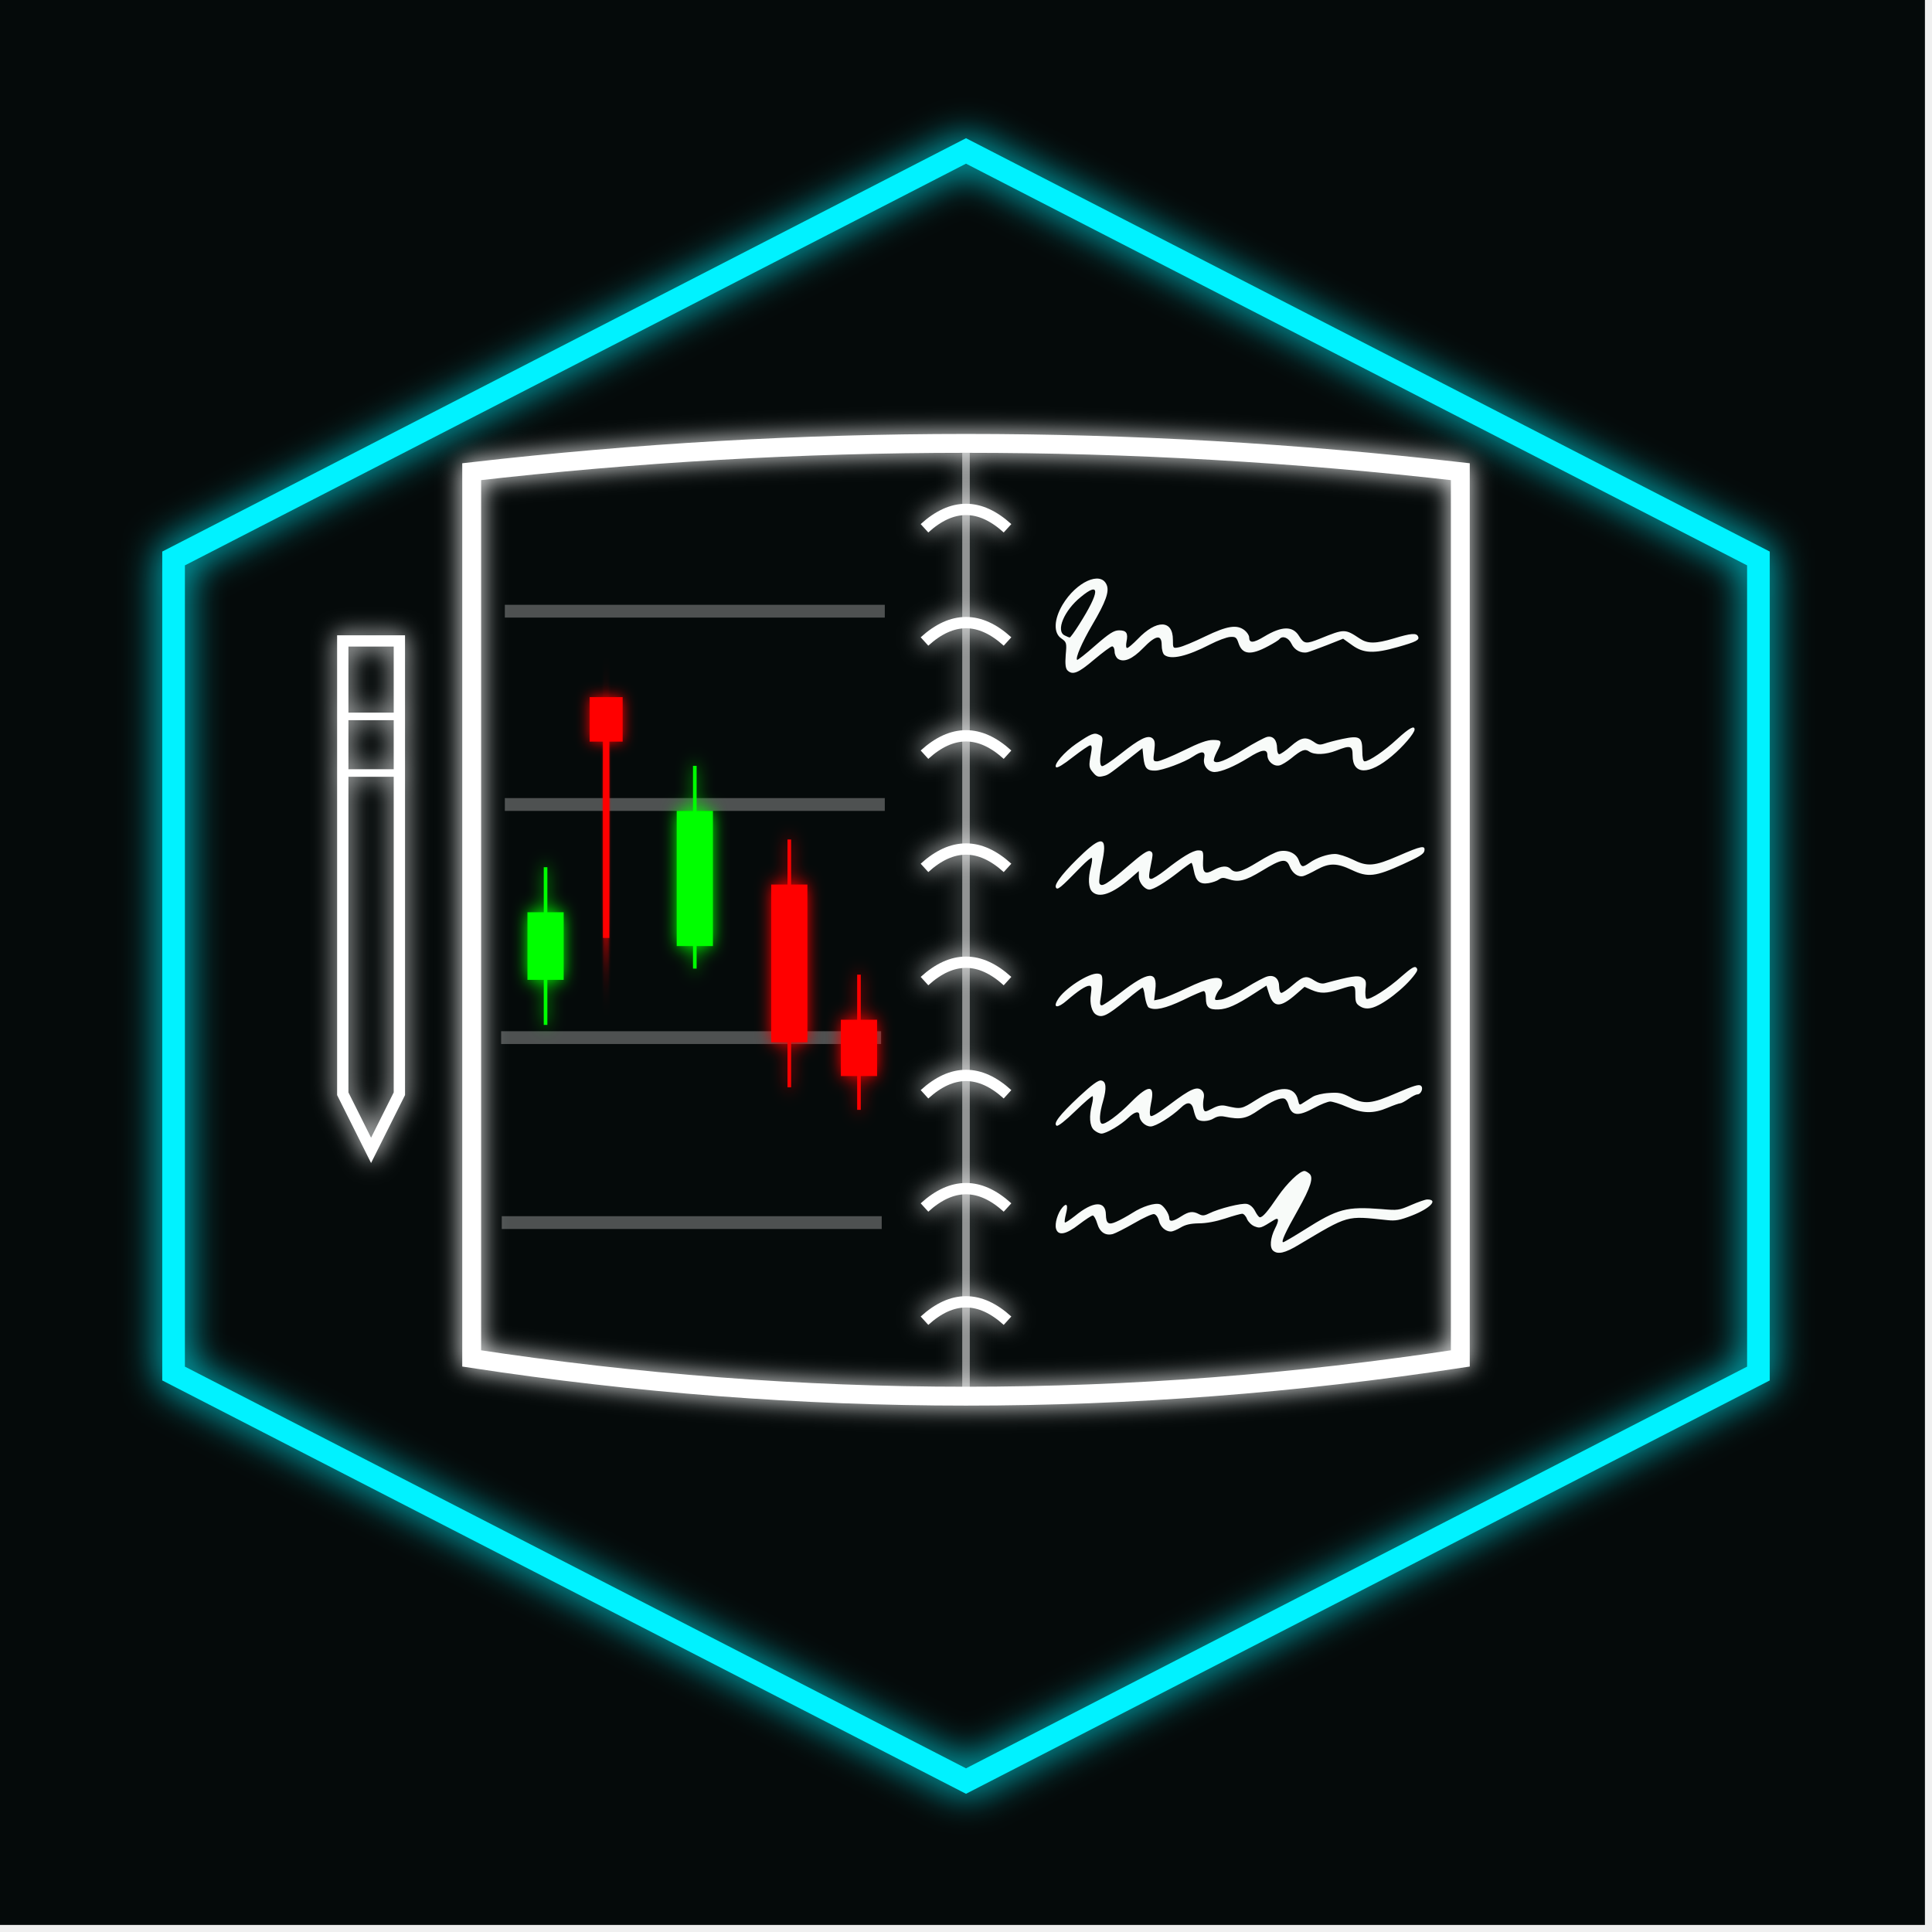
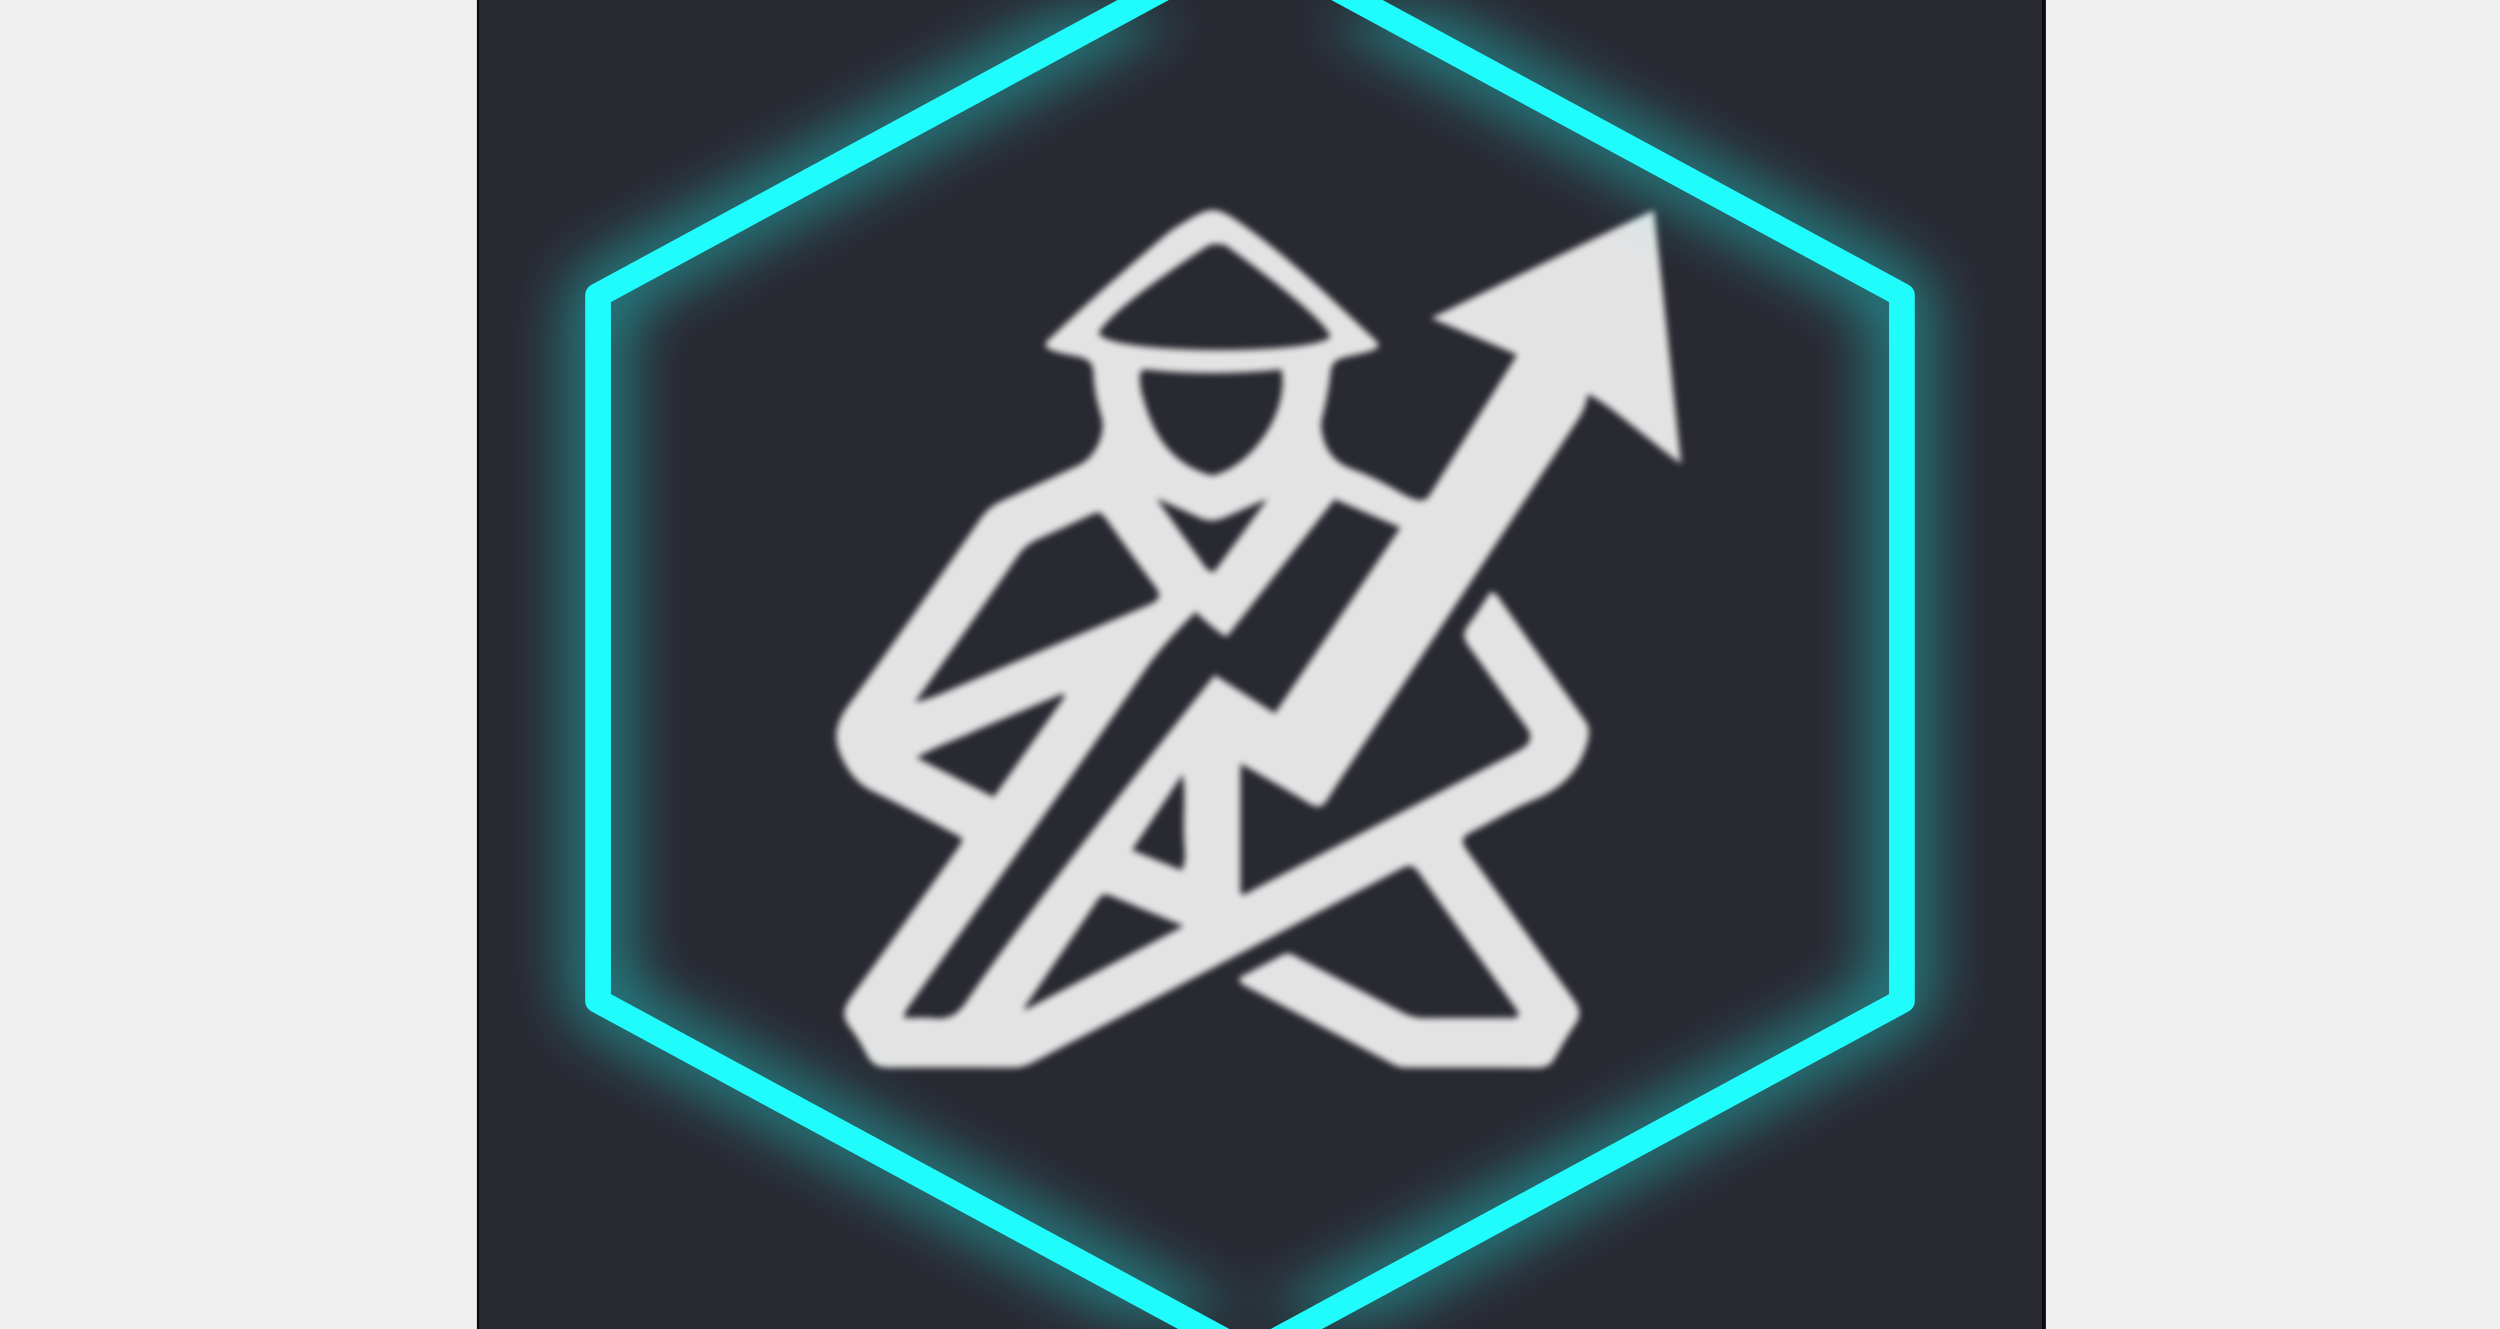
- <svg xmlns="http://www.w3.org/2000/svg" width="512" height="512" viewBox="0 0 512 512" version="1.1" id="svg20">
-   <defs id="defs4">
-     <filter id="cyanGlow" x="-0.036" y="-0.036" width="1.071" height="1.071">
-       <feGaussianBlur stdDeviation="5" result="blur" id="feGaussianBlur1" />
-       <feComposite in="SourceGraphic" in2="blur" operator="over" id="feComposite1" />
+ <svg xmlns="http://www.w3.org/2000/svg" xmlns:xlink="http://www.w3.org/1999/xlink" version="1.1" id="Layer_1" x="0px" y="0px" width="100%" viewBox="0 0 1024 544" enable-background="new 0 0 1024 544" xml:space="preserve">
+   <defs id="defs2">
+     <linearGradient id="linearGradient2">
+       <stop style="stop-color:#000000;stop-opacity:1;" offset="0" id="stop2" />
+       <stop style="stop-color:#000000;stop-opacity:0;" offset="1" id="stop3" />
+     </linearGradient>
+     <radialGradient xlink:href="#linearGradient2" id="radialGradient3" cx="607.098" cy="170.614" fx="607.098" fy="170.614" r="172.012" gradientTransform="matrix(1,0,0,1.050876,315.7149,90.27522)" gradientUnits="userSpaceOnUse" />
+     <filter style="color-interpolation-filters:sRGB" id="filter3" x="-0.011" y="-0.011" width="1.023" height="1.021">
+       <feGaussianBlur stdDeviation="1.374" id="feGaussianBlur3" />
    </filter>
-     <filter id="whiteGlow" x="-0.58" y="-1.74" width="2.16" height="4.402">
-       <feGaussianBlur stdDeviation="3" result="blur" id="feGaussianBlur2" />
-       <feComposite in="SourceGraphic" in2="blur" operator="over" id="feComposite2" />
+     <filter id="cyanGlow" x="-0.073" y="-0.063" width="1.146" height="1.126">
+       <feGaussianBlur in="SourceGraphic" stdDeviation="4" result="blur" id="feGaussianBlur1" />
+       <feMerge id="feMerge2">
+         <feMergeNode in="blur" id="feMergeNode1" />
+         <feMergeNode in="SourceGraphic" id="feMergeNode2" />
+       </feMerge>
    </filter>
-     <filter id="redGlow" x="-0.48" y="-0.16" width="1.96" height="1.32">
-       <feGaussianBlur stdDeviation="4" result="blur" id="feGaussianBlur3" />
-       <feComposite in="SourceGraphic" in2="blur" operator="over" id="feComposite3" />
+     <filter id="greenGlow" x="-0.6" y="-0.318" width="2.2" height="1.636">
+       <feGaussianBlur in="SourceGraphic" stdDeviation="2.5" result="blur" id="feGaussianBlur2" />
+       <feMerge id="feMerge4">
+         <feMergeNode in="blur" id="feMergeNode3" />
+         <feMergeNode in="SourceGraphic" id="feMergeNode4" />
+       </feMerge>
    </filter>
-     <filter id="greenGlow" x="-0.48" y="-0.137" width="1.96" height="1.274">
-       <feGaussianBlur stdDeviation="4" result="blur" id="feGaussianBlur4" />
-       <feComposite in="SourceGraphic" in2="blur" operator="over" id="feComposite4" />
+     <filter id="filter6" x="-0.6" y="-0.318" width="2.2" height="1.636">
+       <feGaussianBlur in="SourceGraphic" stdDeviation="2.5" result="blur" id="feGaussianBlur3-4" />
+       <feMerge id="feMerge6">
+         <feMergeNode in="blur" id="feMergeNode5" />
+         <feMergeNode in="SourceGraphic" id="feMergeNode6" />
+       </feMerge>
    </filter>
-     <filter id="redGlow-3" x="-0.48" y="-0.384" width="1.96" height="1.768">
-       <feGaussianBlur stdDeviation="4" result="blur" id="feGaussianBlur3-6" />
-       <feComposite in="SourceGraphic" in2="blur" operator="over" id="feComposite3-7" />
+     <filter id="redGlow" x="-0.6" y="-0.412" width="2.2" height="1.824">
+       <feGaussianBlur in="SourceGraphic" stdDeviation="2.5" result="blur" id="feGaussianBlur4" />
+       <feMerge id="feMerge8">
+         <feMergeNode in="blur" id="feMergeNode7" />
+         <feMergeNode in="SourceGraphic" id="feMergeNode8" />
+       </feMerge>
    </filter>
-     <filter id="redGlow-3-2" x="-0.48" y="-0.384" width="1.96" height="1.768">
-       <feGaussianBlur stdDeviation="4" result="blur" id="feGaussianBlur3-6-9" />
-       <feComposite in="SourceGraphic" in2="blur" operator="over" id="feComposite3-7-1" />
+     <filter id="filter10" x="-0.6" y="-0.412" width="2.2" height="1.824">
+       <feGaussianBlur in="SourceGraphic" stdDeviation="2.5" result="blur" id="feGaussianBlur8" />
+       <feMerge id="feMerge10">
+         <feMergeNode in="blur" id="feMergeNode9" />
+         <feMergeNode in="SourceGraphic" id="feMergeNode10" />
+       </feMerge>
    </filter>
-     <filter id="whiteGlow-3" x="-0.373" y="-1.74" width="1.746" height="4.402">
-       <feGaussianBlur stdDeviation="3" result="blur" id="feGaussianBlur2-6" />
-       <feComposite in="SourceGraphic" in2="blur" operator="over" id="feComposite2-7" />
-     </filter>
-     <filter id="whiteGlow-3-5" x="-0.373" y="-1.74" width="1.746" height="4.402">
-       <feGaussianBlur stdDeviation="3" result="blur" id="feGaussianBlur2-6-6" />
-       <feComposite in="SourceGraphic" in2="blur" operator="over" id="feComposite2-7-2" />
-     </filter>
-     <filter id="whiteGlow-3-2" x="-0.373" y="-1.74" width="1.746" height="4.402">
-       <feGaussianBlur stdDeviation="3" result="blur" id="feGaussianBlur2-6-7" />
-       <feComposite in="SourceGraphic" in2="blur" operator="over" id="feComposite2-7-0" />
-     </filter>
-     <filter id="whiteGlow-3-6" x="-0.366" y="-1.655" width="1.732" height="4.235">
-       <feGaussianBlur stdDeviation="3" result="blur" id="feGaussianBlur2-6-0" />
-       <feComposite in="SourceGraphic" in2="blur" operator="over" id="feComposite2-7-6" />
-     </filter>
-     <filter id="whiteGlow-3-1" x="-0.397" y="-1.598" width="1.793" height="4.124">
-       <feGaussianBlur stdDeviation="3" result="blur" id="feGaussianBlur2-6-8" />
-       <feComposite in="SourceGraphic" in2="blur" operator="over" id="feComposite2-7-7" />
-     </filter>
-     <filter id="whiteGlow-3-6-9" x="-0.373" y="-1.74" width="1.746" height="4.402">
-       <feGaussianBlur stdDeviation="3" result="blur" id="feGaussianBlur2-6-0-2" />
-       <feComposite in="SourceGraphic" in2="blur" operator="over" id="feComposite2-7-6-0" />
-     </filter>
-     <filter id="whiteGlow-3-59" x="-0.373" y="-1.74" width="1.746" height="4.402">
-       <feGaussianBlur stdDeviation="3" result="blur" id="feGaussianBlur2-6-2" />
-       <feComposite in="SourceGraphic" in2="blur" operator="over" id="feComposite2-7-28" />
-     </filter>
-     <filter id="whiteGlow-3-6-97" x="-0.373" y="-1.74" width="1.746" height="4.402">
-       <feGaussianBlur stdDeviation="3" result="blur" id="feGaussianBlur2-6-0-3" />
-       <feComposite in="SourceGraphic" in2="blur" operator="over" id="feComposite2-7-6-6" />
-     </filter>
-     <filter id="whiteGlow-3-1-1" x="-0.373" y="-1.74" width="1.746" height="4.402">
-       <feGaussianBlur stdDeviation="3" result="blur" id="feGaussianBlur2-6-8-2" />
-       <feComposite in="SourceGraphic" in2="blur" operator="over" id="feComposite2-7-7-9" />
-     </filter>
-     <filter id="whiteGlow-3-6-9-3" x="-0.373" y="-1.74" width="1.746" height="4.402">
-       <feGaussianBlur stdDeviation="3" result="blur" id="feGaussianBlur2-6-0-2-1" />
-       <feComposite in="SourceGraphic" in2="blur" operator="over" id="feComposite2-7-6-0-9" />
-     </filter>
-     <filter id="whiteGlow-3-0" x="-0.373" y="-1.74" width="1.746" height="4.402">
-       <feGaussianBlur stdDeviation="3" result="blur" id="feGaussianBlur2-6-3" />
-       <feComposite in="SourceGraphic" in2="blur" operator="over" id="feComposite2-7-61" />
-     </filter>
-     <filter id="whiteGlow-3-6-0" x="-0.373" y="-1.74" width="1.746" height="4.402">
-       <feGaussianBlur stdDeviation="3" result="blur" id="feGaussianBlur2-6-0-6" />
-       <feComposite in="SourceGraphic" in2="blur" operator="over" id="feComposite2-7-6-3" />
-     </filter>
-     <filter id="whiteGlow-3-1-2" x="-0.373" y="-1.74" width="1.746" height="4.402">
-       <feGaussianBlur stdDeviation="3" result="blur" id="feGaussianBlur2-6-8-0" />
-       <feComposite in="SourceGraphic" in2="blur" operator="over" id="feComposite2-7-7-6" />
-     </filter>
-     <filter id="whiteGlow-3-6-9-1" x="-0.373" y="-1.74" width="1.746" height="4.402">
-       <feGaussianBlur stdDeviation="3" result="blur" id="feGaussianBlur2-6-0-2-5" />
-       <feComposite in="SourceGraphic" in2="blur" operator="over" id="feComposite2-7-6-0-5" />
-     </filter>
-     <filter id="whiteGlow-3-67" x="-inf" y="-inf" width="inf" height="inf">
-       <feGaussianBlur stdDeviation="3" result="blur" id="feGaussianBlur2-6-36" />
-       <feComposite in="SourceGraphic" in2="blur" operator="over" id="feComposite2-7-5" />
+     <filter id="filter12" x="-0.6" y="-0.318" width="2.2" height="1.636">
+       <feGaussianBlur in="SourceGraphic" stdDeviation="2.5" result="blur" id="feGaussianBlur10" />
+       <feMerge id="feMerge12">
+         <feMergeNode in="blur" id="feMergeNode11" />
+         <feMergeNode in="SourceGraphic" id="feMergeNode12" />
+       </feMerge>
    </filter>
  </defs>
-   <rect width="512" height="512" fill="#050a0a" id="rect4" x="-1.874" y="-1.874" />
-   <polygon points="256,40 466,148 466,364 256,472 46,364 46,148" fill="none" stroke="#00f2ff" stroke-width="6" filter="url(#cyanGlow)" id="polygon4" />
-   <g filter="url(#whiteGlow)" id="g4">
-     <path d="M 125,125 Q 256,110 387,125 L 387,360 Q 256,380 125,360 Z" fill="none" stroke="#ffffff" stroke-width="5" id="path4" />
-     <line x1="256" y1="120" x2="256" y2="370" stroke="#ffffff" stroke-width="2" opacity="0.5" id="line4" />
+   <text xml:space="preserve" style="font-style:normal;font-variant:normal;font-weight:normal;font-stretch:normal;font-size:112.27px;font-family:'Courier New';-inkscape-font-specification:'Courier New, Normal';font-variant-ligatures:normal;font-variant-caps:normal;font-variant-numeric:normal;font-variant-east-asian:normal;writing-mode:lr-tb;direction:ltr;fill:#ffffff;stroke-width:9.356;stroke-opacity:0.757" x="310.947" y="200.204" id="text14-9-0" transform="scale(0.950456,1.052127)">
+     <tspan id="tspan14-4-9" x="310.947" y="200.204" style="font-style:normal;font-variant:normal;font-weight:normal;font-stretch:normal;font-size:112.27px;font-family:'Courier New';-inkscape-font-specification:'Courier New, Normal';font-variant-ligatures:normal;font-variant-caps:normal;font-variant-numeric:normal;font-variant-east-asian:normal;fill:#ffffff;stroke-width:9.356">}</tspan>
+   </text>
+   <rect width="642.657" height="646.861" fill="#0a0a14" id="rect1-8" x="195.34" y="-57.434" style="stroke-width:3.261" ry="31.744" />
+   <path id="path1" style="opacity:0.951;mix-blend-mode:normal;fill:#ededed;fill-opacity:1;stroke:url(#radialGradient3);stroke-width:1.101;filter:url(#filter3)" d="m 628.45,93.322 c -3.564,0.103 -7.198,2.456 -13.865,6.682 -2.022,1.281 -3.937,2.764 -5.713,4.35 -15.493,13.83 -30.937,27.71 -45.65,42.316 -1.111,1.102 -2.736,2.043 -2.1,4.271 3.904,2.404 8.63,2.966 13.094,3.932 4.264,0.922 6.102,3.076 6.154,6.998 0.085,6.346 1.532,12.477 3.264,18.539 1.893,6.627 -2.624,16.851 -9.076,19.982 -10.354,5.025 -20.676,10.113 -31.117,14.967 -3.863,1.796 -6.68,4.321 -9.006,7.762 -17.632,26.085 -35.049,52.317 -53.299,78 -5.451,7.671 -6.767,14.032 -2.742,22.615 2.922,6.232 6.252,10.777 12.711,13.973 12.261,6.067 24.079,12.958 35.934,19.428 -0.114,2.366 -1.351,3.788 -2.361,5.256 -14.144,20.545 -28.233,41.125 -42.566,61.547 -3.045,4.339 -4.108,8.023 -0.68,12.645 2.808,3.785 5.073,7.987 7.189,12.186 1.915,3.797 4.839,4.924 9.01,4.893 15.907,-0.122 31.816,-0.03 48.248,-0.018 4.203,0.263 7.469,-0.772 10.645,-2.555 7.268,-4.08 14.648,-7.978 21.971,-11.969 41.982,-22.883 83.974,-45.748 125.914,-68.701 3.13,-1.713 5.256,-2.615 7.77,1.092 12.561,18.529 25.403,36.884 38.064,55.352 1.061,1.548 2.724,2.993 2.418,5.221 -1.966,1.153 -4.072,0.706 -6.066,0.719 -10.48,0.067 -20.963,-0.057 -31.441,0.09 -3.51,0.049 -6.566,-0.762 -9.58,-2.416 -13.971,-7.67 -27.995,-15.252 -42.008,-22.852 -1.925,-1.044 -3.867,-2.723 -6.213,-1.49 -6.145,3.229 -12.183,6.643 -17.859,9.762 0.227,2.293 1.297,2.813 2.24,3.332 20.133,11.077 40.28,22.132 60.426,33.188 1.667,0.915 3.48,1.256 5.391,1.256 17.593,0.002 35.185,-0.037 52.777,0.072 3.427,0.021 5.556,-1.195 7.113,-4.115 2.559,-4.796 5.159,-9.611 8.236,-14.104 2.581,-3.768 2.033,-6.668 -0.469,-10.262 -14.565,-20.922 -28.826,-42.039 -43.406,-62.951 -2.677,-3.839 -2.145,-5.722 2.029,-7.826 8.279,-4.173 16.01,-9.462 24.535,-13.043 11.785,-4.951 19.365,-12.559 22.398,-24.697 0.858,-3.432 1.072,-5.987 -1.002,-9.002 -11.45,-16.651 -22.718,-33.418 -34.098,-50.113 -0.964,-1.414 -1.481,-3.382 -4.322,-3.742 -2.921,4.535 -5.747,9.375 -9.049,13.895 -2.333,3.193 -1.951,5.676 0.217,8.758 7.858,11.171 15.379,22.562 23.25,33.725 3.048,4.323 1.98,7.291 -2.25,9.816 -1.43,0.854 -2.893,1.657 -4.359,2.453 -34.698,18.834 -69.392,37.672 -104.111,56.471 -1.546,0.837 -2.956,2.277 -5.121,1.766 v -54.897 c 2.394,1.365 3.979,2.227 5.52,3.154 7.453,4.485 14.979,8.865 22.303,13.537 3.463,2.209 5.508,1.768 7.568,-1.711 3.884,-6.56 8.093,-12.943 12.197,-19.381 29.809,-46.757 59.659,-93.49 89.414,-140.279 6.8,-10.693 0.169,-13.014 9.006,-7.559 5.254,3.244 26.856,22.519 32.932,26.459 L 807.653,93.509 c 0.286,-0.915 -90.271,45.178 -90.271,45.178 l 34.777,15.377 -35.584,59.201 c -2.885,4.799 -10.035,-0.277 -14.705,-3.025 -5.091,-2.996 -10.434,-5.752 -15.984,-7.83 -6.461,-2.419 -10.415,-6.338 -12.227,-12.793 -0.902,-3.215 -1.368,-6.054 -0.527,-9.41 1.527,-6.091 2.754,-12.313 3.303,-18.545 0.352,-4.001 2.06,-5.566 5.828,-6.561 4.581,-1.209 9.481,-1.697 13.4,-4.039 0.433,-1.417 -0.082,-2.201 -0.736,-2.838 -17.086,-16.64 -33.83,-33.743 -53.031,-48.088 -6.387,-4.772 -9.881,-6.918 -13.445,-6.814 z m -1.354,14.696 c 1.201,-0.748 6.284,-0.488 7.15,0.238 1.288,1.13 38.922,28.806 42.19,38.143 -4.822,7.941 -91.207,7.84 -94.008,-1.496 4.989,-10.394 42.543,-35.561 44.667,-36.885 z m 29.53,52.24 c 3.113,16.614 -10.34,38.691 -26.184,44.115 -2.292,0.785 -3.931,-0.001 -5.828,-0.748 -12.973,-5.107 -19.227,-15.396 -23.018,-27.553 -1.231,-3.949 -2.523,-7.907 -2.461,-12.115 0.027,-1.814 -0.356,-3.821 2.607,-3.682 18.897,2.155 36.948,1.785 54.883,-0.018 z m -50.816,54.187 c 6.329,2.914 11.872,5.33 17.277,8.002 3.662,1.81 6.96,1.562 10.66,-0.062 5.618,-2.466 11.058,-5.201 17.188,-7.74 -7.238,10.256 -14.477,20.51 -21.715,30.766 v 0.002 c -3.339,-0.426 -4.033,-2.926 -5.338,-4.781 -5.949,-8.457 -11.756,-17.005 -18.072,-26.186 z m 72.33,0.311 26.713,11.945 -50.945,78.133 -24.393,-16.141 c 0,0 -71.165,92.048 -100.951,137.523 -3.304,5.045 -6.895,7.458 -13.104,6.707 -3.82,-0.462 -7.75,-0.086 -12.246,-0.086 0.852,-3.784 2.98,-6.081 4.652,-8.539 31.418,-46.178 63.311,-92.066 93.988,-138.693 7.067,-10.742 19.926,-23.482 19.926,-23.482 0,0 11.716,11.631 12.891,10.078 z m -96.166,5.738 c 1.191,-0.001 2.148,0.664 3.113,2.068 6.695,9.733 13.397,19.467 20.332,29.043 2.932,4.049 1.364,5.811 -2.662,7.584 -27.507,12.111 -54.948,24.359 -82.412,36.561 -3.866,1.718 -7.738,3.425 -12.484,4.375 6.291,-9.183 12.582,-18.366 18.873,-27.549 7.979,-11.789 15.566,-22.894 22.98,-34.102 2.089,-3.157 4.727,-5.396 8.229,-6.99 7.256,-3.303 14.453,-6.735 21.582,-10.283 0.937,-0.466 1.735,-0.706 2.449,-0.707 z m -14.111,75.979 c 0.31,0.364 0.62,0.728 0.93,1.092 -9.535,13.981 -19.071,27.961 -28.945,42.439 -10.402,-5.513 -20.448,-10.838 -31.383,-16.633 8.128,-4.823 16.474,-7.636 24.262,-11.475 12.229,-5.361 23.683,-10.393 35.137,-15.424 z m 48.641,33.859 c 1.48,9.296 0.092,17.436 0.561,25.5 -0.046,5.42 1.39,9.911 -0.914,14.941 -6.532,-2.751 -12.958,-5.457 -20.234,-8.521 6.783,-10.517 13.311,-20.638 20.588,-31.92 z m -31.377,50.529 c 0.546,-0.024 1.165,0.107 1.891,0.424 9.5,4.152 19.046,8.206 29.92,12.875 -22.185,12.173 -43.188,23.696 -64.191,35.221 -0.22,-0.207 -0.44,-0.414 -0.66,-0.621 9.732,-14.808 19.463,-29.616 29.195,-44.424 1.228,-1.946 2.208,-3.403 3.846,-3.475 z" transform="matrix(1.009736,0,0,0.9745817,-138.0814,-4.848303)" />
+   <g filter="url(#cyanGlow)" id="g6" transform="matrix(3.513491,0,0,3.286031,628.4451,256.082)">
+     <polygon points="0,88 -76,44 -76,-44 0,-88 76,-44 76,44 " fill="none" stroke="#00ffff" stroke-width="3" stroke-linejoin="round" id="polygon6" transform="translate(-33.14227,2.855237)" />
  </g>
-   <path d="m 245,140 q 11,-10 22,0" id="path5" style="fill:none;stroke:#ffffff;stroke-width:3;filter:url(#whiteGlow)" />
-   <path d="m -117.34,174.633 v 0" id="path5-3-3" style="fill:none;stroke:#ffffff;stroke-width:3;filter:url(#whiteGlow-3-67)" transform="matrix(-0.6277603,0.03992429,-0.06864025,-1.079283,-169.3235,369.1745)" />
-   <path d="m 245,170 q 11,-10 22,0" id="path6" style="fill:none;stroke:#ffffff;stroke-width:3;filter:url(#whiteGlow)" />
-   <g id="g5" transform="translate(-5.745454,-20.10489)">
-     <rect style="fill:#fefefe;fill-opacity:0.292;stroke-width:2.116;stroke-dasharray:none;paint-order:markers fill stroke" id="rect1-5" width="100.691" height="3.391" x="139.532" y="231.609" />
-   </g>
-   <path d="m 245,200 q 11,-10 22,0" id="path7" style="fill:none;stroke:#ffffff;stroke-width:3;filter:url(#whiteGlow)" />
-   <path d="m 245,230 q 11,-10 22,0" id="path8" style="fill:none;stroke:#ffffff;stroke-width:3;filter:url(#whiteGlow)" />
-   <path d="m 245,260 q 11,-10 22,0" id="path9" style="fill:none;stroke:#ffffff;stroke-width:3;filter:url(#whiteGlow)" />
-   <path d="m 245,290 q 11,-10 22,0" id="path10" style="fill:none;stroke:#ffffff;stroke-width:3;filter:url(#whiteGlow)" />
-   <path d="m 245,320 q 11,-10 22,0" id="path11" style="fill:none;stroke:#ffffff;stroke-width:3;filter:url(#whiteGlow)" />
-   <path d="m 245,350 q 11,-10 22,0" id="path12" style="fill:none;stroke:#ffffff;stroke-width:3;filter:url(#whiteGlow)" />
-   <g transform="translate(80.83751,169.855)" filter="url(#whiteGlow)" id="g14">
-     <path d="M 10,0 H 25 V 120 L 17.5,135 10,120 Z" fill="none" stroke="#ffffff" stroke-width="3" id="path13" />
-     <line x1="10" y1="20" x2="25" y2="20" stroke="#ffffff" stroke-width="2" id="line13" />
-     <line x1="10" y1="35" x2="25" y2="35" stroke="#ffffff" stroke-width="2" id="line14" />
-   </g>
-   <circle id="path15" style="fill:#ffffff;stroke:#000000" cx="-53.376" cy="145.617" r="0.216" />
-   <g id="g2">
-     <path d="m 337.418,331.47 c -1.008,-0.85 -0.784,-3.351 0.448,-5.853 1.176,-2.266 1.064,-3.115 -0.224,-2.313 -3.528,2.218 -3.696,2.266 -5.151,1.699 -0.784,-0.283 -1.68,-1.18 -2.016,-1.935 -0.28,-0.802 -0.896,-1.416 -1.288,-1.416 -0.336,0 -2.408,0.566 -4.535,1.274 -2.464,0.802 -4.983,1.274 -6.943,1.274 -2.24,0.047 -3.528,0.33 -4.871,1.133 -0.952,0.566 -2.072,1.038 -2.52,1.038 -1.456,0 -2.8,-1.227 -3.192,-2.832 -0.224,-0.944 -0.784,-1.699 -1.288,-1.794 -0.448,-0.094 -2.856,0.991 -5.263,2.407 -2.464,1.416 -4.983,2.69 -5.655,2.879 -1.96,0.519 -3.472,-0.472 -4.143,-2.785 -0.336,-1.18 -0.896,-2.124 -1.176,-2.124 -0.336,0 -1.96,1.086 -3.64,2.36 -3.528,2.738 -5.543,3.068 -6.103,1.133 -0.392,-1.369 0.448,-4.201 1.68,-5.617 1.176,-1.369 1.568,-0.661 0.952,1.699 -0.28,1.133 -0.448,2.171 -0.28,2.266 0.112,0.142 1.288,-0.661 2.632,-1.699 4.871,-4.012 8.175,-4.154 8.231,-0.378 0.056,2.36 0.672,2.832 2.744,1.888 1.008,-0.425 2.968,-1.51 4.311,-2.36 2.632,-1.699 5.935,-2.738 7.279,-2.266 0.952,0.283 2.464,2.549 2.464,3.682 0,1.038 1.008,0.897 3.136,-0.472 2.072,-1.322 3.08,-1.463 4.703,-0.614 0.896,0.472 1.4,0.472 2.632,-0.142 2.744,-1.369 8.735,-2.832 10.079,-2.549 0.84,0.142 1.68,0.897 2.184,1.888 0.448,0.897 1.008,1.652 1.288,1.652 0.728,0 2.016,-1.463 4.759,-5.522 2.408,-3.493 5.767,-6.75 7.055,-6.75 0.28,0 0.84,0.33 1.288,0.708 1.176,0.991 0.392,3.54 -3.024,9.629 -3.304,5.806 -4.535,8.543 -3.92,8.543 0.224,0 2.8,-1.51 5.655,-3.304 8.847,-5.617 11.143,-6.183 20.437,-5.475 4.311,0.378 4.591,0.33 7.839,-1.086 1.848,-0.802 3.752,-1.463 4.255,-1.463 3.024,0 0.784,2.36 -4.031,4.248 -3.304,1.274 -4.367,1.463 -6.551,1.227 -11.031,-1.18 -10.079,-1.416 -23.517,6.561 -3.584,2.171 -5.487,2.596 -6.719,1.558 z" id="path179" style="fill:#f8fbf9;stroke-width:0.514" />
-     <path d="m 289.917,299.468 c -1.151,-1.038 -1.36,-3.634 -0.523,-6.844 0.261,-1.038 0.314,-1.982 0.157,-2.124 -0.157,-0.142 -2.197,1.652 -4.602,3.965 -2.563,2.502 -4.55,4.059 -4.916,3.87 -0.994,-0.566 0.68,-2.785 5.858,-7.646 3.452,-3.21 5.178,-4.484 5.91,-4.342 1.36,0.189 1.517,1.982 0.523,5.475 -0.941,3.162 -1.098,5.57 -0.366,5.947 0.732,0.425 4.393,-2.218 7.897,-5.806 4.655,-4.673 6.276,-4.531 5.178,0.425 -0.366,1.841 -0.418,3.068 -0.105,3.351 0.314,0.283 2.197,-0.85 5.178,-3.115 5.387,-4.059 7.113,-4.814 8.368,-3.682 0.575,0.566 0.732,1.227 0.471,2.36 -0.157,0.897 -0.157,2.03 0,2.549 0.314,0.897 0.366,0.897 2.353,-0.094 1.412,-0.755 2.406,-0.944 3.504,-0.708 4.132,0.944 4.132,0.944 8.159,-1.605 6.067,-3.823 10.146,-3.776 11.035,0.094 0.314,1.416 0.366,1.416 1.464,0.661 0.68,-0.425 1.778,-1.133 2.458,-1.558 0.68,-0.425 2.563,-0.897 4.289,-0.991 2.615,-0.189 3.399,0 5.544,1.086 3.766,2.03 5.701,1.841 12.395,-1.086 4.393,-1.888 5.858,-2.36 6.38,-1.935 0.784,0.566 0.105,2.313 -0.941,2.313 -0.314,0 -1.36,0.519 -2.301,1.18 -0.941,0.661 -1.935,1.18 -2.197,1.18 -0.314,0 -1.778,0.519 -3.347,1.18 -3.766,1.605 -6.642,1.558 -10.774,-0.236 -1.83,-0.802 -3.87,-1.416 -4.445,-1.416 -0.628,0 -2.51,0.755 -4.184,1.652 -4.393,2.407 -6.067,2.171 -6.904,-0.85 -0.209,-0.755 -0.68,-1.463 -1.046,-1.558 -1.046,-0.378 -3.347,0.661 -6.747,2.974 -3.347,2.36 -4.864,2.643 -9.048,1.794 -1.151,-0.236 -1.987,-0.094 -2.876,0.425 -1.412,0.897 -3.713,0.991 -4.498,0.189 -0.314,-0.33 -0.68,-1.416 -0.889,-2.36 -0.471,-2.171 -1.621,-2.36 -3.399,-0.614 -2.458,2.36 -6.642,4.956 -8.002,4.956 -1.464,0 -2.981,-1.51 -2.981,-2.926 0,-1.274 -1.203,-1.038 -2.929,0.614 -1.935,1.888 -5.858,4.201 -7.113,4.201 -0.523,0 -1.412,-0.425 -1.987,-0.944 z" id="path180" style="fill:#f8fbf9;stroke-width:0.497" />
-     <path d="m 290.481,268.883 c -1.139,-0.661 -1.76,-2.974 -1.398,-5.334 0.259,-1.888 0.207,-2.313 -0.414,-2.313 -0.932,0 -3.003,1.369 -5.953,3.918 -2.381,2.077 -3.727,2.03 -2.485,-0.094 1.605,-2.926 8.438,-7.363 10.768,-7.033 0.932,0.142 1.139,0.425 1.139,2.03 0,1.038 -0.207,2.879 -0.414,4.154 -0.311,1.699 -0.259,2.218 0.259,2.218 0.362,0 2.588,-1.51 4.97,-3.351 7.403,-5.711 9.836,-5.947 9.215,-0.755 l -0.311,2.785 1.605,-0.33 c 0.88,-0.189 3.986,-1.463 6.937,-2.879 6.212,-2.974 9.215,-3.493 9.473,-1.699 0.104,0.614 -0.155,1.463 -0.569,1.888 -0.414,0.425 -0.932,1.322 -1.139,1.935 -0.362,1.086 -0.311,1.133 1.553,0.85 1.087,-0.189 3.831,-1.463 6.419,-3.068 2.433,-1.51 5.073,-2.926 5.85,-3.068 1.812,-0.425 3.003,0.661 3.003,2.785 0,0.897 0.259,1.605 0.569,1.605 0.362,0 1.76,-0.944 3.106,-2.124 2.795,-2.407 3.572,-2.549 5.694,-1.133 1.035,0.661 1.967,0.897 2.692,0.708 7.144,-1.935 8.852,-2.171 9.939,-1.51 0.984,0.614 1.139,0.991 0.88,3.021 -0.104,1.274 0,2.454 0.259,2.596 0.777,0.425 5.798,-2.738 9.318,-5.947 2.485,-2.171 3.417,-2.738 3.831,-2.36 0.466,0.425 0.414,0.85 -0.259,1.746 -2.64,3.682 -8.801,8.449 -11.699,9.015 -1.087,0.236 -2.019,0.094 -2.847,-0.425 -1.087,-0.661 -1.294,-1.133 -1.294,-3.115 0,-2.69 -0.052,-2.738 -4.141,-1.416 -3.52,1.133 -5.125,1.18 -7.506,0.142 l -1.812,-0.802 -2.226,1.935 c -4.193,3.682 -6.005,3.634 -7.196,-0.142 l -0.673,-2.124 -3.365,2.171 c -4.659,3.021 -6.989,4.059 -9.37,4.154 -2.537,0.094 -3.313,-0.614 -3.313,-2.974 0,-1.086 -0.207,-1.888 -0.569,-1.888 -0.311,0 -2.795,1.038 -5.436,2.36 -4.763,2.266 -7.558,2.879 -9.163,1.982 -0.362,-0.236 -0.777,-1.51 -0.984,-2.832 -0.155,-1.369 -0.466,-2.454 -0.621,-2.454 -0.155,0 -2.122,1.463 -4.297,3.304 -5.177,4.201 -6.419,4.814 -8.024,3.87 z" id="path181" style="fill:#f8fbf9;stroke-width:0.494" />
-     <path d="m 289.448,236.315 c -1.007,-0.991 -1.166,-3.54 -0.318,-6.655 0.265,-1.133 0.371,-2.171 0.212,-2.313 -0.159,-0.142 -1.431,0.897 -2.809,2.313 -5.671,5.853 -6.36,6.372 -6.731,5.475 -0.424,-0.944 2.438,-4.484 7.42,-9.157 5.088,-4.72 6.307,-3.965 4.77,2.926 -0.53,2.407 -0.795,4.72 -0.636,5.145 0.53,1.227 2.014,0.283 7.632,-4.578 3.551,-3.068 5.088,-4.154 5.777,-3.918 0.689,0.236 0.795,0.661 0.53,2.077 -0.954,4.673 -1.007,5.286 -0.212,5.286 0.424,0 2.067,-1.038 3.657,-2.266 4.346,-3.446 7.367,-5.286 8.798,-5.286 1.325,0 1.431,0.189 1.272,3.068 -0.106,2.926 0.53,3.398 2.756,2.171 2.12,-1.18 3.71,-1.274 4.611,-0.283 1.166,1.227 2.809,0.802 7.102,-1.841 2.279,-1.416 4.823,-2.738 5.724,-2.879 2.332,-0.472 4.505,0.519 5.194,2.407 0.689,1.888 0.954,1.935 2.809,0.661 1.908,-1.369 4.823,-2.36 6.784,-2.36 0.954,0 2.968,0.661 4.558,1.416 4.028,2.03 5.777,1.888 12.296,-0.944 6.095,-2.643 7.102,-2.832 6.837,-1.322 -0.106,0.85 -1.431,1.652 -5.724,3.587 -7.261,3.304 -9.275,3.54 -13.515,1.51 -3.975,-1.888 -5.989,-1.888 -9.275,-0.094 -1.431,0.802 -3.021,1.558 -3.551,1.699 -1.378,0.378 -2.915,-0.708 -3.657,-2.596 -0.848,-2.171 -2.12,-1.982 -7.367,1.227 -4.452,2.69 -6.148,3.115 -9.063,2.124 -1.06,-0.378 -1.643,-0.33 -2.279,0.142 -0.477,0.378 -1.696,0.802 -2.756,0.991 -2.332,0.378 -3.392,-0.519 -3.922,-3.351 -0.212,-1.133 -0.477,-2.03 -0.636,-2.03 -0.159,0 -1.749,1.133 -3.551,2.549 -3.445,2.69 -6.519,4.531 -7.579,4.531 -1.272,0 -2.809,-1.888 -2.809,-3.398 v -1.51 l -2.226,1.935 c -4.823,4.154 -8.268,5.334 -10.123,3.54 z" id="path182" style="fill:#f8fbf9;stroke-width:0.5" />
-     <path d="m 289.726,204.786 c -1.181,-1.369 -1.232,-1.699 -0.616,-5.003 0.308,-1.605 0.257,-2.266 -0.205,-2.266 -0.308,0 -2.361,1.416 -4.568,3.115 -2.515,1.982 -4.158,2.974 -4.466,2.69 -0.719,-0.661 2.156,-4.012 5.287,-6.183 4.004,-2.738 4.825,-3.068 6.108,-2.407 0.975,0.472 1.078,0.755 0.719,2.926 -0.616,3.587 -0.565,5.192 0.051,5.381 0.359,0.094 2.515,-1.322 4.876,-3.21 5.184,-4.106 7.237,-5.098 8.469,-4.201 0.667,0.566 0.77,1.18 0.513,3.398 -0.359,2.596 -0.308,2.738 0.77,2.738 0.616,0 3.747,-1.274 6.929,-2.832 4.312,-2.124 6.313,-2.832 7.853,-2.832 2.412,0 2.515,0.33 1.027,3.162 -0.565,1.086 -0.924,2.171 -0.77,2.407 0.565,0.897 3.131,-0.094 7.905,-3.068 2.669,-1.652 5.441,-3.115 6.159,-3.304 1.643,-0.378 2.669,0.85 2.669,3.021 0,0.85 0.257,1.558 0.565,1.558 0.359,0 1.745,-0.944 3.08,-2.124 2.72,-2.36 3.952,-2.596 6.057,-1.18 1.181,0.85 1.643,0.897 2.926,0.472 0.821,-0.283 2.926,-0.85 4.722,-1.227 4.517,-0.944 5.236,-0.519 5.236,3.115 0,1.841 0.205,2.832 0.616,2.832 1.181,0 5.338,-2.832 8.623,-5.9 3.131,-2.879 4.62,-3.729 4.62,-2.549 0,0.991 -3.08,4.578 -6.005,7.033 -6.108,5.145 -10.42,5.05 -10.42,-0.142 0,-2.596 -0.565,-2.785 -4.363,-1.274 -2.772,1.086 -5.749,1.18 -7.135,0.236 -1.129,-0.802 -2.002,-0.472 -4.825,1.841 -1.078,0.85 -2.412,1.699 -3.08,1.841 -1.54,0.33 -3.182,-1.086 -3.182,-2.738 0,-1.746 -1.54,-1.51 -5.03,0.708 -3.747,2.313 -7.135,3.729 -8.931,3.776 -1.848,0 -3.234,-1.841 -2.772,-3.776 0.359,-1.794 -0.667,-1.888 -2.977,-0.33 -2.207,1.51 -8.059,3.682 -10.009,3.729 -2.207,0.047 -2.823,-0.614 -3.131,-3.493 l -0.257,-2.454 -3.85,3.021 c -5.338,4.154 -5.236,4.106 -6.775,4.437 -1.078,0.236 -1.591,0.047 -2.412,-0.944 z" id="path183" style="fill:#f8fbf9;stroke-width:0.492" />
-     <path d="m 282.9,177.668 c -0.535,-0.519 -0.654,-1.746 -0.475,-4.106 0.297,-3.162 0.238,-3.398 -1.189,-4.39 -2.08,-1.416 -1.961,-5.003 0.357,-8.921 3.625,-6.042 10.044,-8.968 11.649,-5.334 0.832,1.746 -0.178,4.578 -3.804,10.714 -2.734,4.673 -4.517,8.826 -3.982,9.251 0.119,0.094 2.318,-1.605 4.814,-3.823 3.685,-3.21 4.933,-4.012 6.3,-4.012 1.961,0 2.437,0.755 1.961,3.021 -0.178,0.944 -0.119,1.699 0.178,1.652 0.297,0 1.545,-1.086 2.793,-2.36 4.992,-5.239 9.331,-5.145 9.331,0.189 0,2.266 0,2.313 1.605,1.982 0.891,-0.142 4.041,-1.463 6.954,-2.879 5.884,-2.832 8.44,-3.21 10.46,-1.605 0.654,0.519 1.189,1.369 1.189,1.841 0,1.605 1.07,1.558 3.982,-0.189 4.695,-2.832 7.607,-2.879 9.272,-0.094 1.308,2.077 1.842,2.124 5.587,0.614 6.419,-2.596 6.538,-2.596 10.46,0 2.14,1.416 4.16,1.416 9.093,-0.047 4.517,-1.369 5.943,-1.463 6.359,-0.519 0.475,0.944 -0.416,1.416 -5.408,2.832 -6.3,1.794 -9.034,1.652 -12.006,-0.472 l -2.437,-1.746 -4.279,1.699 c -2.377,0.897 -4.695,1.794 -5.171,1.888 -1.664,0.378 -3.447,-0.566 -4.22,-2.218 -0.773,-1.652 -2.377,-2.266 -3.209,-1.274 -0.178,0.283 -1.486,1.086 -2.912,1.841 -4.695,2.549 -6.954,2.313 -7.964,-0.85 -0.475,-1.416 -0.773,-1.652 -2.14,-1.558 -0.951,0.047 -3.328,0.944 -5.349,1.982 -6.122,3.162 -10.401,4.154 -12.124,2.785 -0.416,-0.33 -0.713,-1.463 -0.713,-2.596 0,-2.926 -1.545,-2.69 -4.933,0.802 -2.853,2.926 -5.111,3.87 -6.657,2.832 -0.475,-0.33 -0.892,-1.18 -0.892,-1.935 0,-0.755 -0.297,-1.369 -0.654,-1.369 -0.357,0 -2.496,1.605 -4.814,3.54 -4.16,3.54 -5.646,4.154 -7.013,2.832 z m 3.091,-12.178 c 5.527,-8.732 5.646,-11.611 0.416,-7.269 -4.398,3.54 -6.716,9.062 -4.22,10.195 0.535,0.283 1.129,0.519 1.308,0.519 0.178,0 1.308,-1.558 2.496,-3.446 z" id="path184" style="fill:#f8fbf9;stroke-width:0.53" />
-   </g>
-   <g id="g7" transform="translate(-5.745454,-20.10489)">
-     <rect style="fill:#fefefe;fill-opacity:0.292;stroke-width:2.116;stroke-dasharray:none;paint-order:markers fill stroke" id="rect5" width="100.691" height="3.391" x="138.554" y="293.391" />
-     <rect style="fill:#fefefe;fill-opacity:0.292;stroke-width:2.116;stroke-dasharray:none;paint-order:markers fill stroke" id="rect6" width="100.691" height="3.391" x="138.719" y="342.41" />
-     <rect style="fill:#fefefe;fill-opacity:0.292;stroke-width:2.116;stroke-dasharray:none;paint-order:markers fill stroke" id="rect7" width="100.691" height="3.391" x="139.532" y="180.381" />
-   </g>
-   <g id="g3" transform="matrix(1.029331,0,0,0.6621525,-4.168375,89.83765)">
-     <g filter="url(#greenGlow)" id="g15" transform="matrix(0.4659805,0,0,0.9016256,132.8599,139.2757)">
-       <line x1="25" y1="80" x2="25" y2="150" stroke="#00ff00" stroke-width="2" id="line15" />
-       <rect x="15" y="100" width="20" height="30" fill="#00ff00" id="rect15" />
-     </g>
-     <g filter="url(#greenGlow)" id="g16" transform="matrix(0.4659805,0,0,0.9016256,147.986,134.7675)">
-       <line x1="75" y1="40" x2="75" y2="130" stroke="#00ff00" stroke-width="2" id="line16" />
-       <rect x="65" y="60" width="20" height="60" fill="#00ff00" id="rect16" />
-     </g>
-     <g filter="url(#redGlow)" id="g17" transform="matrix(0.4659805,0,0,0.9016256,149.0142,155.2326)">
-       <line x1="125" y1="50" x2="125" y2="160" stroke="#ff0000" stroke-width="2" id="line17" />
-       <rect x="115" y="70" width="20" height="70" fill="#ff0000" id="rect17" />
-     </g>
-     <g filter="url(#redGlow)" id="g18" transform="matrix(0.4659805,0,0,0.9016256,143.6518,146.2164)">
-       <line x1="175" y1="120" x2="175" y2="180" stroke="#ff0000" stroke-width="2" id="line18" />
-       <rect x="165" y="140" width="20" height="25" fill="#ff0000" id="rect18" />
-     </g>
-     <g id="g1" transform="matrix(0.4048146,0,0,1.097761,83.24026,-40.35479)">
-       <rect x="165" y="140" width="20" height="25" fill="#ff0000" id="rect18-6" transform="matrix(1.050004,0,0,0.6489335,6.126692,76.47345)" style="filter:url(#redGlow-3)" />
-       <rect x="165" y="140" width="20" height="25" fill="#ff0000" id="rect18-6-7" transform="matrix(-0.2019306,0,0,2.956213,225.2152,-232.6548)" style="filter:url(#redGlow-3-2)" />
-     </g>
-   </g>
+   <rect style="opacity:0.25;fill:#ededed;fill-opacity:0.546;stroke-width:1.095;stroke-opacity:0.757" id="rect5" width="640.116" height="645.109" x="196.233" y="-56.166" ry="31.973" />
</svg>
